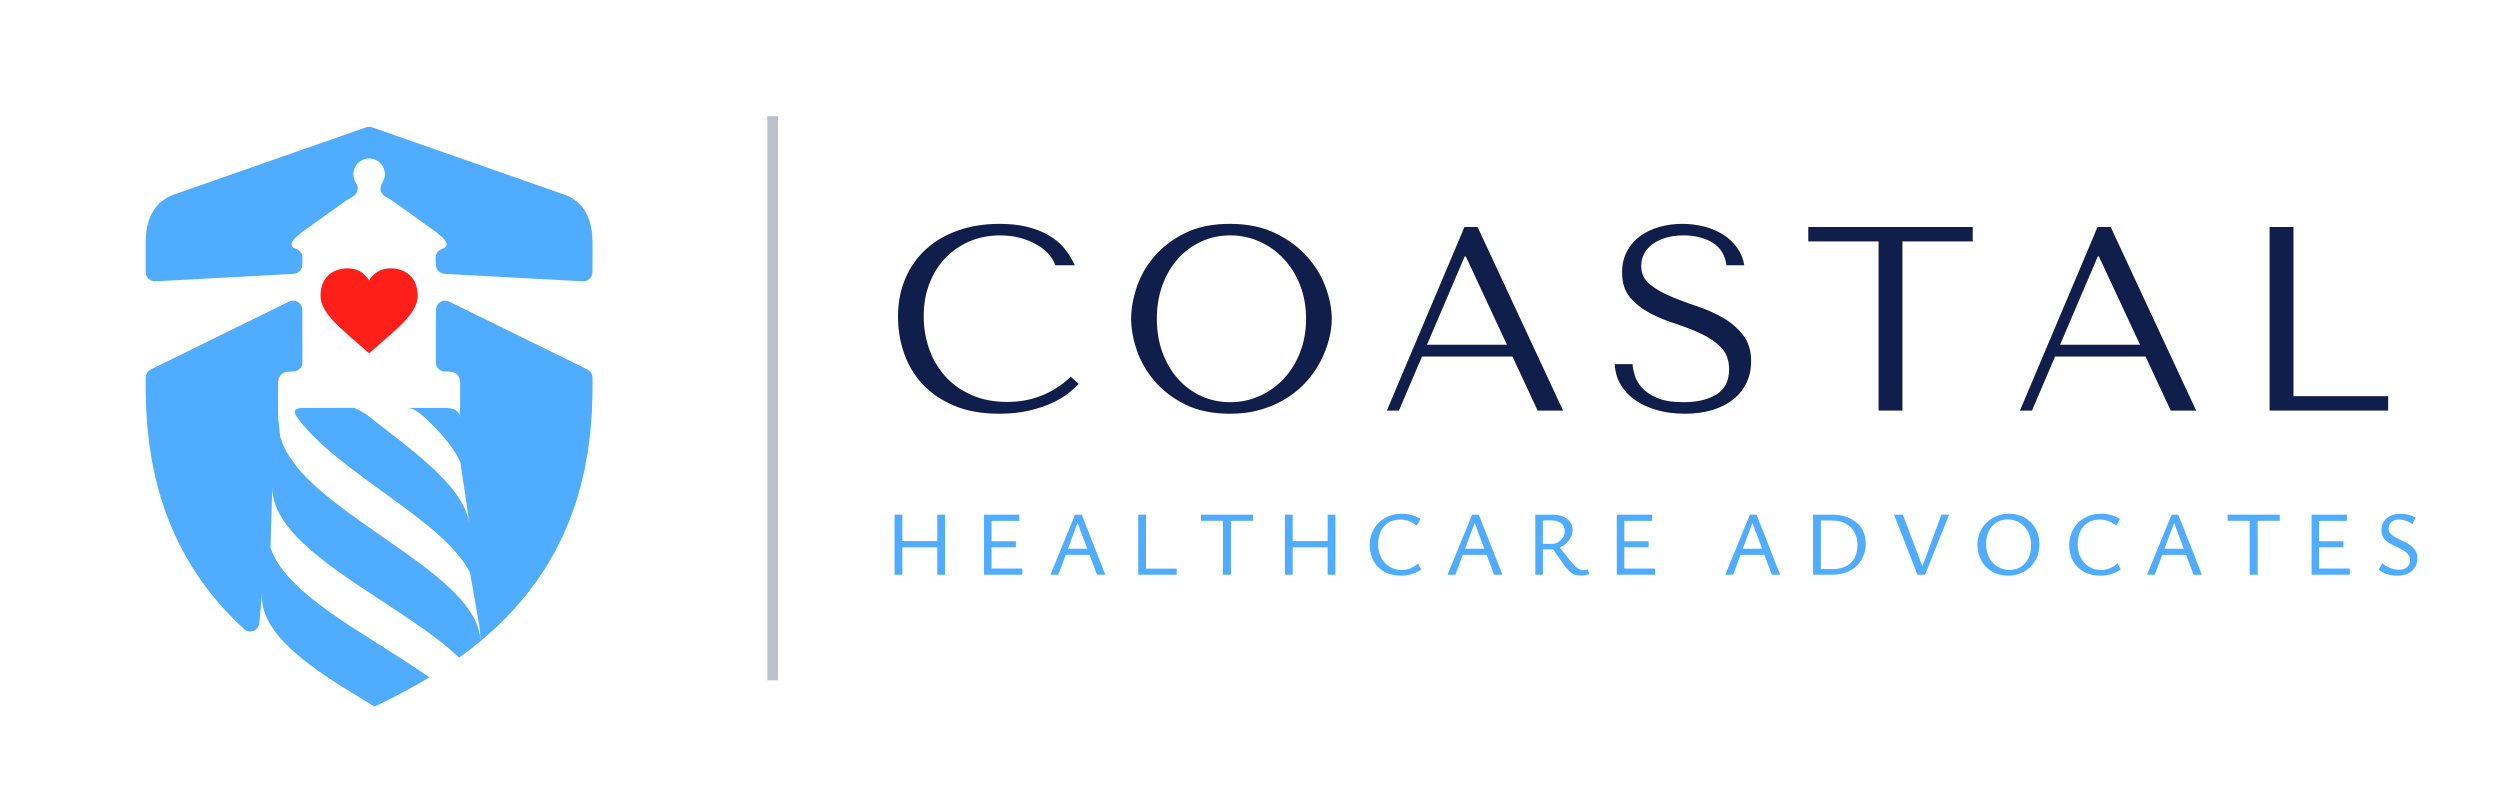
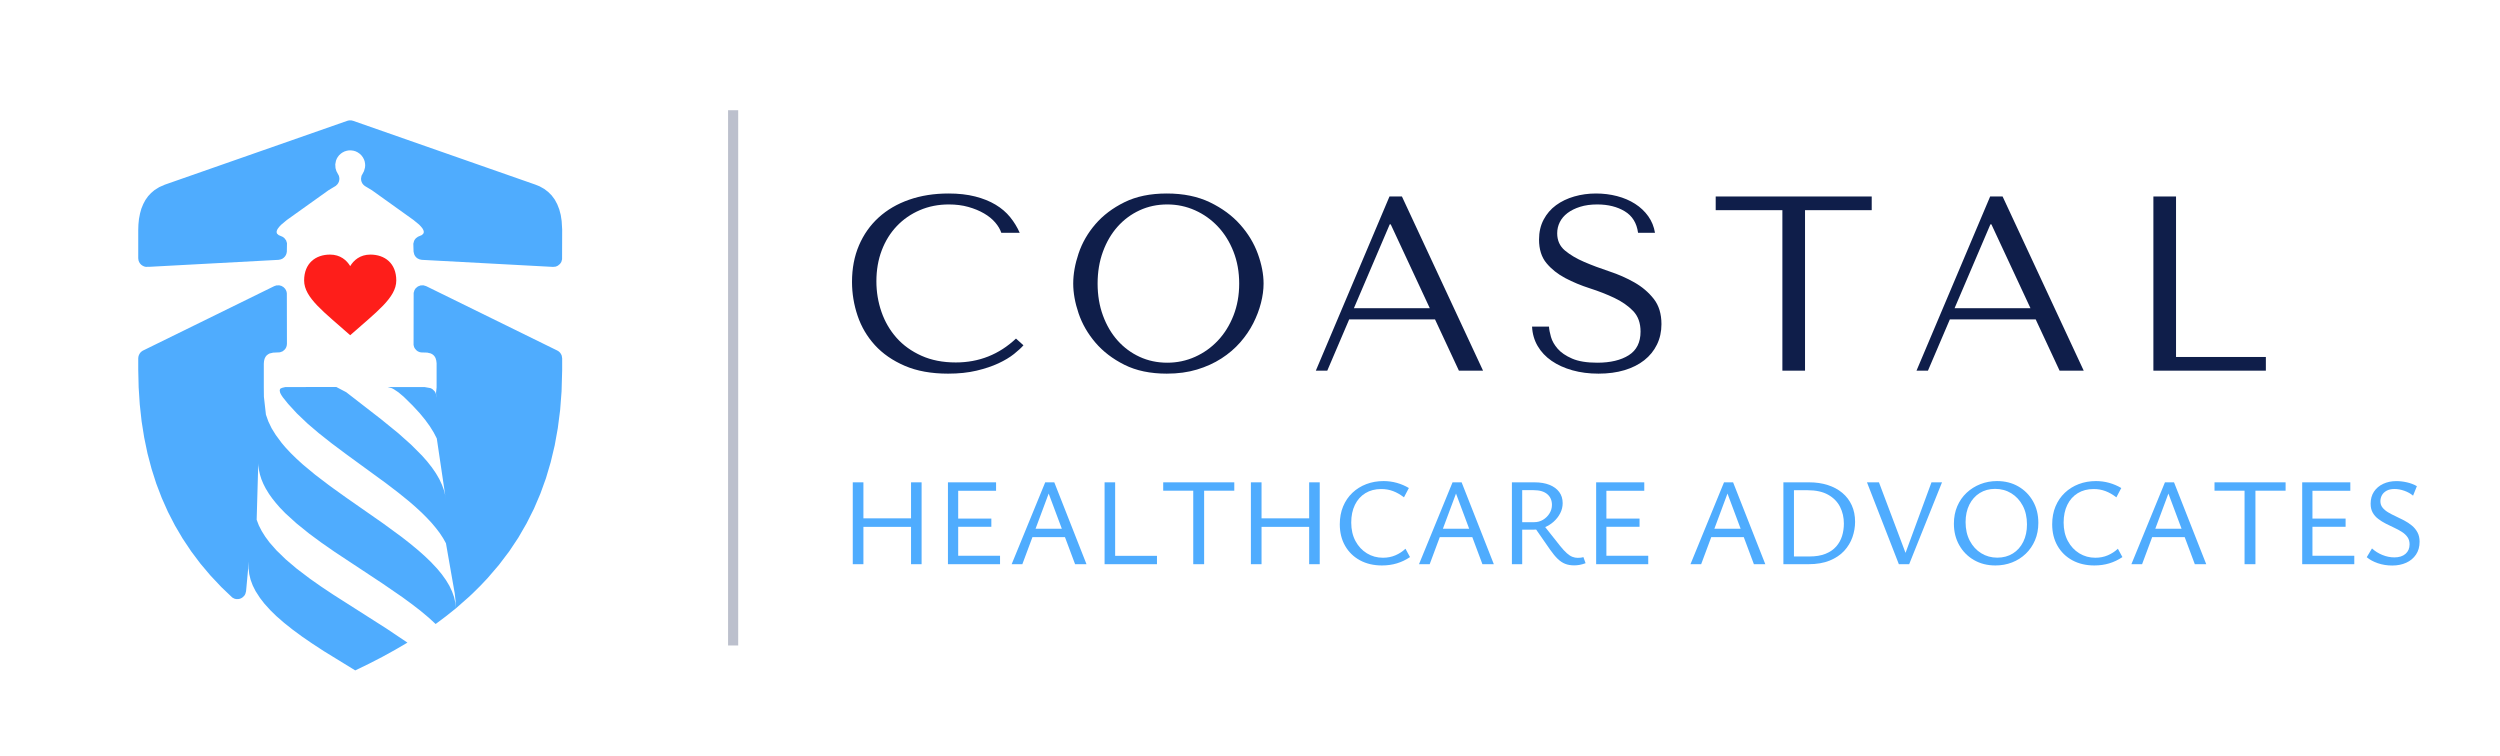
- <svg xmlns="http://www.w3.org/2000/svg" viewBox="0 0 257.38 82.00" width="257.38" height="82.00" role="img" aria-label="Coastal Healthcare Advocates">
+ <svg xmlns="http://www.w3.org/2000/svg" viewBox="0 0 271.27 82.00" width="271.27" height="82.00" role="img" aria-label="Coastal Healthcare Advocates">
  <g transform="translate(8.000 8.000) scale(0.5)">
    <path d="M 16.47 41.9 L 44.45 40.39 L 44.94 40.29 L 45.29 40.14 L 45.59 39.92 L 45.85 39.65 L 46.05 39.33 L 46.18 38.98 L 46.25 38.61 L 46.28 36.76 L 46.09 36.17 L 45.71 35.67 L 45.31 35.38 L 44.47 35.02 L 44.14 34.73 L 44.05 34.52 L 44.03 34.26 L 44.1 33.99 L 44.24 33.7 L 44.56 33.26 L 45.01 32.78 L 46.24 31.75 L 55.33 25.26 L 56.83 24.36 L 57.2 24.02 L 57.41 23.72 L 57.56 23.38 L 57.64 23.01 L 57.65 22.64 L 57.55 22.16 L 57.01 21.15 L 56.81 20.48 L 56.76 19.67 L 56.91 18.88 L 57.09 18.43 L 57.3 18.07 L 57.59 17.69 L 57.96 17.35 L 58.3 17.11 L 58.74 16.88 L 59.2 16.73 L 59.61 16.65 L 60.11 16.63 L 60.69 16.7 L 61.17 16.84 L 61.62 17.06 L 62.04 17.35 L 62.41 17.69 L 62.76 18.16 L 62.99 18.6 L 63.13 18.99 L 63.22 19.47 L 63.25 19.88 L 63.21 20.36 L 62.99 21.15 L 62.45 22.16 L 62.35 22.77 L 62.38 23.14 L 62.48 23.5 L 62.65 23.83 L 62.89 24.12 L 63.17 24.36 L 64.72 25.29 L 73.72 31.73 L 74.95 32.74 L 75.35 33.16 L 75.7 33.6 L 75.88 33.94 L 75.96 34.22 L 75.96 34.45 L 75.87 34.7 L 75.53 35.02 L 74.69 35.38 L 74.29 35.67 L 74.04 35.96 L 73.86 36.28 L 73.7 36.89 L 73.75 38.61 L 73.9 39.22 L 74.07 39.55 L 74.31 39.84 L 74.61 40.08 L 75.06 40.29 L 75.55 40.39 L 104 41.92 L 104.61 41.86 L 105.06 41.66 L 105.53 41.27 L 105.81 40.86 L 105.98 40.27 L 106 33.8 L 105.89 31.97 L 105.69 30.65 L 105.37 29.44 L 104.94 28.34 L 104.38 27.3 L 103.72 26.41 L 102.96 25.65 L 102.09 24.99 L 101.11 24.44 L 100.17 24.06 L 60.63 10.22 L 60.26 10.13 L 59.74 10.13 L 59.37 10.22 L 19.76 24.08 L 18.56 24.61 L 17.55 25.24 L 16.79 25.88 L 16.14 26.58 L 15.56 27.4 L 15.09 28.28 L 14.68 29.28 L 14.39 30.32 L 14.16 31.51 L 14.04 32.72 L 14 33.9 L 14 40.03 L 14.06 40.51 L 14.19 40.86 L 14.39 41.18 L 14.64 41.45 L 14.94 41.66 L 15.27 41.82 L 15.63 41.91 L 16.47 41.9 Z M 69.53 68.51 L 70.47 69.14 L 71.6 70.09 L 73.53 71.99 L 75.11 73.7 L 76.26 75.1 L 77.27 76.49 L 78.1 77.82 L 78.79 79.15 L 80.8 92.7 L 80.61 91.45 L 80.33 90.34 L 79.92 89.23 L 79.33 87.96 L 78.59 86.69 L 77.72 85.43 L 76.72 84.16 L 75.6 82.89 L 73.24 80.52 L 70.39 77.98 L 66.69 74.97 L 59.13 69.11 L 56.982 67.982 L 45.92 68 L 45.25 68.16 L 44.88 68.32 L 44.76 68.48 L 44.7 68.79 L 44.81 69.27 L 45.06 69.74 L 45.38 70.22 L 46.52 71.64 L 48.41 73.7 L 50.74 75.92 L 53.15 77.98 L 55.96 80.2 L 59.13 82.57 L 67.82 88.91 L 70.51 90.97 L 72.66 92.71 L 74.13 93.98 L 75.51 95.25 L 76.62 96.36 L 77.66 97.47 L 78.59 98.58 L 79.43 99.68 L 80.16 100.79 L 80.78 101.9 L 82.6 112.3 L 82.67 112.66 L 82.852 114.244 L 82.944 116.015 L 85.69 113.6 L 86.52 112.83 L 88.21 111.16 L 89.8 109.48 L 92.27 106.6 L 94.53 103.62 L 96.49 100.67 L 98.28 97.57 L 99.88 94.39 L 101.27 91.13 L 102.48 87.79 L 103.51 84.3 L 104.38 80.65 L 105.05 76.93 L 105.56 72.97 L 105.87 68.92 L 106 64.31 L 106 61.77 L 105.9 61.16 L 105.74 60.82 L 105.53 60.52 L 105.25 60.26 L 104.94 60.07 L 76.49 46.1 L 75.9 45.92 L 75.28 45.94 L 74.7 46.16 L 74.22 46.55 L 73.95 46.96 L 73.77 47.56 L 73.75 58.85 L 73.87 59.33 L 74.05 59.65 L 74.38 60.03 L 74.68 60.25 L 75.02 60.4 L 75.38 60.48 L 76.72 60.52 L 77.44 60.69 L 77.78 60.85 L 78.1 61.1 L 78.33 61.37 L 78.52 61.71 L 78.68 62.26 L 78.75 62.83 L 78.75 68.08 L 78.62 69.31 L 78.72 69.97 L 78.73 70.09 L 78.74 70.28 L 78.64 69.58 L 78.47 69.14 L 78.3 68.89 L 77.83 68.44 L 77.48 68.25 L 77.22 68.19 L 76.14 68 L 68.13 68 L 69.05 68.25 L 69.53 68.51 Z M 14 64.21 L 14.09 68.05 L 14.33 71.76 L 14.73 75.42 L 15.29 78.94 L 16.01 82.41 L 16.89 85.74 L 17.91 88.94 L 19.11 92.08 L 20.45 95.09 L 21.97 98.04 L 23.63 100.86 L 25.47 103.62 L 27.49 106.31 L 29.65 108.87 L 32.05 111.42 L 34.41 113.67 L 34.85 113.91 L 35.21 114 L 35.7 114.01 L 36.07 113.94 L 36.41 113.79 L 36.72 113.58 L 37.06 113.22 L 37.24 112.9 L 37.4 112.3 L 37.99 105.89 L 37.95 107.37 L 38.09 108.6 L 38.39 109.83 L 38.85 111.06 L 39.47 112.29 L 40.42 113.76 L 41.37 114.99 L 42.71 116.47 L 43.97 117.7 L 45.66 119.17 L 47.52 120.65 L 49.53 122.13 L 51.67 123.6 L 54.3 125.32 L 61.09 129.49 L 64.12 128.02 L 66.99 126.54 L 69.73 125.03 L 72.42 123.46 L 67.86 120.4 L 56.28 113.02 L 53.7 111.3 L 51.25 109.58 L 48.34 107.37 L 46.02 105.4 L 43.99 103.43 L 42.48 101.71 L 41.57 100.48 L 40.8 99.25 L 40.17 98.02 L 39.7 96.79 L 40.09 83.08 L 40.03 84.06 L 40.07 85.05 L 40.2 86.03 L 40.42 87.01 L 40.73 88 L 41.14 88.98 L 41.64 89.97 L 42.39 91.2 L 43.09 92.18 L 43.87 93.16 L 44.73 94.15 L 45.92 95.38 L 48.35 97.59 L 51.1 99.81 L 53.76 101.77 L 56.59 103.74 L 67.01 110.63 L 71.3 113.58 L 73.32 115.06 L 75.23 116.53 L 77 118.01 L 78.54 119.42 L 80.77 117.75 L 82.944 116.015 L 82.81 114.81 L 82.54 113.58 L 82.1 112.35 L 81.52 111.12 L 80.78 109.89 L 79.9 108.66 L 78.89 107.43 L 77.51 105.96 L 76.23 104.73 L 74.85 103.5 L 73.07 102.02 L 71.18 100.54 L 67.15 97.59 L 59.04 91.93 L 55.61 89.47 L 52.38 87.01 L 49.72 84.8 L 48.37 83.57 L 47.11 82.34 L 45.96 81.11 L 45.13 80.13 L 43.85 78.4 L 42.94 76.93 L 42.23 75.45 L 41.71 73.98 L 41.27 70.09 L 41.25 68.06 L 41.25 62.94 L 41.3 62.35 L 41.42 61.86 L 41.61 61.46 L 41.84 61.16 L 42.16 60.9 L 42.5 60.71 L 43.27 60.53 L 44.74 60.46 L 45.32 60.25 L 45.71 59.94 L 45.95 59.66 L 46.13 59.33 L 46.23 58.97 L 46.27 58.6 L 46.25 47.68 L 46.19 47.31 L 46.05 46.96 L 45.86 46.65 L 45.51 46.3 L 45.08 46.05 L 44.6 45.92 L 43.98 45.94 L 43.51 46.1 L 14.95 60.12 L 14.65 60.34 L 14.39 60.61 L 14.15 61.04 L 14.04 61.4 L 14 61.77 L 14 64.21 Z" fill="#4FACFE" />
    <g transform="translate(0 3.0) translate(60 30) scale(1.25) translate(-60 -30)">
      <path d="M60 49 C55.5 45 52 42.5 52 39.5 C52 36.5 54 35 56.5 35 C58.3 35 59.4 36 60 37 C60.6 36 61.7 35 63.5 35 C66 35 68 36.5 68 39.5 C68 42.5 64.5 45 60 49 Z" fill="#FE1E1A" />
    </g>
  </g>
  <rect x="79.000" y="11.960" width="1.1" height="58.080" fill="#0F1E4A" opacity="0.28" />
  <g fill="#0F1E4A">
-     <path transform="translate(91.1 42.27) scale(0.027 -0.027)" d="M709 129Q607 33 467 33Q389 33 329.0 60.0Q269 87 229.0 132.0Q189 177 168.5 236.0Q148 295 148 359Q148 427 169.5 483.5Q191 540 230.0 581.0Q269 622 322.5 645.0Q376 668 439 668Q482 668 517.5 658.0Q553 648 580.5 632.0Q608 616 625.5 595.5Q643 575 650 554H724Q709 588 685.5 617.0Q662 646 627.0 667.0Q592 688 545.0 700.0Q498 712 438 712Q351 712 279.5 687.0Q208 662 157.0 615.5Q106 569 78.0 503.5Q50 438 50 357Q50 287 72.5 220.5Q95 154 142.0 102.5Q189 51 262.0 19.5Q335 -12 436 -12Q500 -12 550.5 0.0Q601 12 638.5 29.5Q676 47 701.0 67.0Q726 87 739 102Z" />
-     <path transform="translate(115.103 42.27) scale(0.027 -0.027)" d="M50 350Q50 294 71.5 230.5Q93 167 139.0 113.0Q185 59 256.0 23.5Q327 -12 426 -12Q493 -12 547.5 4.5Q602 21 645.5 49.0Q689 77 721.0 113.5Q753 150 773.5 190.5Q794 231 804.5 272.0Q815 313 815 350Q815 406 792.0 469.5Q769 533 721.0 587.0Q673 641 599.5 676.5Q526 712 426 712Q327 712 256.0 677.0Q185 642 139.0 588.5Q93 535 71.5 471.0Q50 407 50 350ZM148 350Q148 420 169.5 478.5Q191 537 228.5 579.0Q266 621 317.0 644.5Q368 668 428 668Q487 668 539.5 644.5Q592 621 631.5 579.0Q671 537 694.0 478.5Q717 420 717 350Q717 280 694.0 221.5Q671 163 631.5 121.0Q592 79 539.5 55.5Q487 32 428 32Q368 32 317.0 55.5Q266 79 228.5 121.0Q191 163 169.5 221.5Q148 280 148 350Z" />
-     <path transform="translate(141.968 42.27) scale(0.027 -0.027)" d="M509 206 605 0H702L376 700H326L30 0H76L164 206ZM488 251H183L327 588H331Z" />
-     <path transform="translate(165.242 42.27) scale(0.027 -0.027)" d="M37 177Q39 134 59.5 99.0Q80 64 115.5 39.5Q151 15 199.0 1.5Q247 -12 304 -12Q362 -12 408.5 2.0Q455 16 488.0 42.0Q521 68 539.0 105.0Q557 142 557 187Q557 249 526.0 288.5Q495 328 448.5 354.5Q402 381 347.5 399.0Q293 417 246.5 437.0Q200 457 169.0 483.0Q138 509 138 552Q138 576 148.5 597.0Q159 618 179.5 633.5Q200 649 230.0 658.5Q260 668 299 668Q364 668 409.5 640.5Q455 613 463 554H531Q525 591 504.0 620.5Q483 650 451.0 670.5Q419 691 378.5 701.5Q338 712 294 712Q248 712 206.5 700.0Q165 688 133.5 665.0Q102 642 83.5 607.0Q65 572 65 527Q65 468 95.0 432.0Q125 396 170.5 372.0Q216 348 269.0 331.0Q322 314 367.5 292.5Q413 271 443.0 240.0Q473 209 473 157Q473 92 425.5 62.0Q378 32 299 32Q236 32 198.0 48.5Q160 65 140.0 88.0Q120 111 113.0 135.5Q106 160 105 177Z" />
-     <path transform="translate(185.627 42.27) scale(0.027 -0.027)" d="M379 0V645H647V700H20V645H288V0Z" />
-     <path transform="translate(207.146 42.27) scale(0.027 -0.027)" d="M509 206 605 0H702L376 700H326L30 0H76L164 206ZM488 251H183L327 588H331Z" />
-     <path transform="translate(230.42 42.27) scale(0.027 -0.027)" d="M120 0V700H211V55H572V0Z" />
+     <path transform="translate(91.1 40.22) scale(0.027 -0.027)" d="M709 129Q607 33 467 33Q389 33 329.0 60.0Q269 87 229.0 132.0Q189 177 168.5 236.0Q148 295 148 359Q148 427 169.5 483.5Q191 540 230.0 581.0Q269 622 322.5 645.0Q376 668 439 668Q482 668 517.5 658.0Q553 648 580.5 632.0Q608 616 625.5 595.5Q643 575 650 554H724Q709 588 685.5 617.0Q662 646 627.0 667.0Q592 688 545.0 700.0Q498 712 438 712Q351 712 279.5 687.0Q208 662 157.0 615.5Q106 569 78.0 503.5Q50 438 50 357Q50 287 72.5 220.5Q95 154 142.0 102.5Q189 51 262.0 19.5Q335 -12 436 -12Q500 -12 550.5 0.0Q601 12 638.5 29.5Q676 47 701.0 67.0Q726 87 739 102Z" />
+     <path transform="translate(115.103 40.22) scale(0.027 -0.027)" d="M50 350Q50 294 71.5 230.5Q93 167 139.0 113.0Q185 59 256.0 23.5Q327 -12 426 -12Q493 -12 547.5 4.5Q602 21 645.5 49.0Q689 77 721.0 113.5Q753 150 773.5 190.5Q794 231 804.5 272.0Q815 313 815 350Q815 406 792.0 469.5Q769 533 721.0 587.0Q673 641 599.5 676.5Q526 712 426 712Q327 712 256.0 677.0Q185 642 139.0 588.5Q93 535 71.5 471.0Q50 407 50 350ZM148 350Q148 420 169.5 478.5Q191 537 228.5 579.0Q266 621 317.0 644.5Q368 668 428 668Q487 668 539.5 644.5Q592 621 631.5 579.0Q671 537 694.0 478.5Q717 420 717 350Q717 280 694.0 221.5Q671 163 631.5 121.0Q592 79 539.5 55.5Q487 32 428 32Q368 32 317.0 55.5Q266 79 228.5 121.0Q191 163 169.5 221.5Q148 280 148 350Z" />
+     <path transform="translate(141.968 40.22) scale(0.027 -0.027)" d="M509 206 605 0H702L376 700H326L30 0H76L164 206ZM488 251H183L327 588H331Z" />
+     <path transform="translate(165.242 40.22) scale(0.027 -0.027)" d="M37 177Q39 134 59.5 99.0Q80 64 115.5 39.5Q151 15 199.0 1.5Q247 -12 304 -12Q362 -12 408.5 2.0Q455 16 488.0 42.0Q521 68 539.0 105.0Q557 142 557 187Q557 249 526.0 288.5Q495 328 448.5 354.5Q402 381 347.5 399.0Q293 417 246.5 437.0Q200 457 169.0 483.0Q138 509 138 552Q138 576 148.5 597.0Q159 618 179.5 633.5Q200 649 230.0 658.5Q260 668 299 668Q364 668 409.5 640.5Q455 613 463 554H531Q525 591 504.0 620.5Q483 650 451.0 670.5Q419 691 378.5 701.5Q338 712 294 712Q248 712 206.5 700.0Q165 688 133.5 665.0Q102 642 83.5 607.0Q65 572 65 527Q65 468 95.0 432.0Q125 396 170.5 372.0Q216 348 269.0 331.0Q322 314 367.5 292.5Q413 271 443.0 240.0Q473 209 473 157Q473 92 425.5 62.0Q378 32 299 32Q236 32 198.0 48.5Q160 65 140.0 88.0Q120 111 113.0 135.5Q106 160 105 177Z" />
+     <path transform="translate(185.627 40.22) scale(0.027 -0.027)" d="M379 0V645H647V700H20V645H288V0Z" />
+     <path transform="translate(207.146 40.22) scale(0.027 -0.027)" d="M509 206 605 0H702L376 700H326L30 0H76L164 206ZM488 251H183L327 588H331Z" />
+     <path transform="translate(230.42 40.22) scale(0.027 -0.027)" d="M120 0V700H211V55H572V0Z" />
  </g>
  <g fill="#4FACFE">
-     <path transform="translate(91.1 59.17) scale(0.0094 -0.0094)" d="M574.426 0V658H659.358V0ZM106.071 0V658H191.645V0ZM133.643 300.07V368.573H632.5V300.07Z" />
-     <path transform="translate(100.312 59.17) scale(0.0094 -0.0094)" d="M524.786 0H106.071V658H492.929V590.141H188.431V67.859H524.786ZM133.643 300.713V366.644H454.929V300.713Z" />
-     <path transform="translate(107.7756 59.17) scale(0.0094 -0.0094)" d="M548.997 0 320.213 611.999H353.143L125.145 0H39.213L308.856 658H381.858L640.715 0ZM157.642 217.783 182.214 285H475.856L511.715 217.783Z" />
-     <path transform="translate(116.1886 59.17) scale(0.0094 -0.0094)" d="M106.071 0V658H191.002V0ZM134 0V67.217H527.215V0Z" />
-     <path transform="translate(123.3796 59.17) scale(0.0094 -0.0094)" d="M268.712 0V658H356.216V0ZM27.286 590.783V658H598.642V590.783Z" />
-     <path transform="translate(131.285 59.17) scale(0.0094 -0.0094)" d="M574.426 0V658H659.358V0ZM106.071 0V658H191.645V0ZM133.643 300.07V368.573H632.5V300.07Z" />
-     <path transform="translate(140.497 59.17) scale(0.0094 -0.0094)" d="M394.714 -10.143Q294.143 -10.143 217.678 31.357Q141.214 72.857 98.393 147.535Q55.571 222.214 55.571 320.571Q55.571 400.286 82.286 464.357Q109 528.429 157.036 573.929Q205.072 619.429 269 643.786Q332.929 668.143 407.643 668.143Q462.072 668.143 513.572 653.822Q565.072 639.5 610.858 612.286L571.428 537.426Q528.214 570.712 483.999 587.426Q439.785 604.141 388.857 604.141Q315.358 604.141 261.037 570.82Q206.716 537.499 177.145 476.856Q147.574 416.214 147.574 334.715Q147.574 249.644 181.681 186.144Q215.788 122.644 273.68 87.287Q331.573 51.93 402.429 51.93Q456.929 51.93 502.714 71.502Q548.5 91.074 583.499 124.359L620.072 57.214Q570.215 23.571 514.286 6.714Q458.357 -10.143 394.714 -10.143Z" />
-     <path transform="translate(148.6562 59.17) scale(0.0094 -0.0094)" d="M548.997 0 320.213 611.999H353.143L125.145 0H39.213L308.856 658H381.858L640.715 0ZM157.642 217.783 182.214 285H475.856L511.715 217.783Z" />
-     <path transform="translate(157.0692 59.17) scale(0.0094 -0.0094)" d="M106 0V658H287.857Q357.357 658 408.036 637.786Q458.715 617.571 486.358 580.25Q514.001 542.928 514.001 490.714Q514.001 448.285 494.394 409.857Q474.786 371.428 441.465 341.607Q408.144 311.785 365.322 294.571Q322.501 277.357 275.286 277.357H137.643V337.786H285.786Q324 337.786 356.036 356.929Q388.071 376.072 407.964 408.071Q427.856 440.071 427.856 476.571Q427.856 531.214 390.035 563.142Q352.214 595.07 280.786 595.07H188.715V0ZM606.285 -9.429Q565.856 -9.429 534.356 2.857Q502.856 15.143 474.107 42.893Q445.357 70.643 412.643 117.357L286.5 299.071L354.072 323.072L493.358 147Q523.644 109.357 547.358 88.358Q571.072 67.358 592.286 59.215Q613.5 51.072 634.571 51.072Q642.928 51.072 655.607 52.072Q668.285 53.072 680.643 57.072L698.214 8.072Q671.714 -1.786 649.535 -5.607Q627.357 -9.429 606.285 -9.429Z" />
-     <path transform="translate(165.454 59.17) scale(0.0094 -0.0094)" d="M524.786 0H106.071V658H492.929V590.141H188.431V67.859H524.786ZM133.643 300.713V366.644H454.929V300.713Z" />
-     <path transform="translate(177.251 59.17) scale(0.0094 -0.0094)" d="M548.997 0 320.213 611.999H353.143L125.145 0H39.213L308.856 658H381.858L640.715 0ZM157.642 217.783 182.214 285H475.856L511.715 217.783Z" />
-     <path transform="translate(185.664 59.17) scale(0.0094 -0.0094)" d="M106.071 0V658H313Q394.857 658 462.714 636.25Q530.571 614.5 579.857 573.215Q629.143 531.929 655.75 473.215Q682.357 414.501 682.357 340.572Q682.357 278.072 661.143 217.286Q639.929 156.501 594.929 107.465Q549.929 58.429 478.607 29.214Q407.285 0 307.428 0ZM191.002 62.074H314.499Q391.428 62.074 444.677 83.538Q497.927 105.002 530.498 142.252Q563.069 179.501 577.676 226.715Q592.282 273.929 592.282 326.428Q592.282 400.142 561.497 460.892Q530.712 521.641 466.141 558.141Q401.57 594.641 299.499 594.641H191.002Z" />
-     <path transform="translate(194.6222 59.17) scale(0.0094 -0.0094)" d="M296.141 0 39.928 658H136.146L376.501 20.143H323.785L558.354 658H643L379.072 0Z" />
-     <path transform="translate(203.0634 59.17) scale(0.0094 -0.0094)" d="M389.285 -10.143Q292.643 -10.143 217.285 33.178Q141.928 76.5 98.75 152.643Q55.571 228.786 55.571 325.428Q55.571 402.572 82.5 465.679Q109.428 528.786 157.5 573.786Q205.572 618.786 268.179 643.465Q330.786 668.143 402.5 668.143Q498.857 668.143 573.714 624.822Q648.572 581.5 691.429 505.857Q734.286 430.214 734.286 332.572Q734.286 255.428 707.357 192.321Q680.428 129.214 633 83.893Q585.571 38.571 523.285 14.214Q461 -10.143 389.285 -10.143ZM404.072 52.573Q475.571 52.573 529.463 86.216Q583.355 119.858 613.14 180.179Q642.925 240.5 642.925 319.714Q642.925 406.285 608.961 470.285Q574.997 534.284 517.105 569.855Q459.213 605.427 386.428 605.427Q316.858 605.427 263.287 572.106Q209.716 538.784 179.61 478.464Q149.503 418.143 149.503 338.286Q149.503 252.358 183.467 188.037Q217.431 123.716 275.18 88.145Q332.93 52.573 404.072 52.573Z" />
-     <path transform="translate(212.5104 59.17) scale(0.0094 -0.0094)" d="M394.714 -10.143Q294.143 -10.143 217.678 31.357Q141.214 72.857 98.393 147.535Q55.571 222.214 55.571 320.571Q55.571 400.286 82.286 464.357Q109 528.429 157.036 573.929Q205.072 619.429 269 643.786Q332.929 668.143 407.643 668.143Q462.072 668.143 513.572 653.822Q565.072 639.5 610.858 612.286L571.428 537.426Q528.214 570.712 483.999 587.426Q439.785 604.141 388.857 604.141Q315.358 604.141 261.037 570.82Q206.716 537.499 177.145 476.856Q147.574 416.214 147.574 334.715Q147.574 249.644 181.681 186.144Q215.788 122.644 273.68 87.287Q331.573 51.93 402.429 51.93Q456.929 51.93 502.714 71.502Q548.5 91.074 583.499 124.359L620.072 57.214Q570.215 23.571 514.286 6.714Q458.357 -10.143 394.714 -10.143Z" />
-     <path transform="translate(220.6696 59.17) scale(0.0094 -0.0094)" d="M548.997 0 320.213 611.999H353.143L125.145 0H39.213L308.856 658H381.858L640.715 0ZM157.642 217.783 182.214 285H475.856L511.715 217.783Z" />
-     <path transform="translate(229.0826 59.17) scale(0.0094 -0.0094)" d="M268.712 0V658H356.216V0ZM27.286 590.783V658H598.642V590.783Z" />
-     <path transform="translate(236.988 59.17) scale(0.0094 -0.0094)" d="M524.786 0H106.071V658H492.929V590.141H188.431V67.859H524.786ZM133.643 300.713V366.644H454.929V300.713Z" />
-     <path transform="translate(244.4516 59.17) scale(0.0094 -0.0094)" d="M390.142 159.643Q390.142 193.714 373.356 217.643Q356.571 241.571 328.499 259.535Q300.428 277.499 267.071 292.892Q233.714 308.285 200.249 325.285Q166.785 342.285 138.714 363.499Q110.643 384.714 93.857 414.321Q77.071 443.928 77.071 485.714Q77.071 542.643 104.036 583.214Q131 623.786 177.964 645.821Q224.929 667.857 284.357 667.857Q325.5 667.857 369.929 657.679Q414.357 647.5 448.786 627.143L418.143 550.856Q387.928 576.285 347.321 590.392Q306.714 604.499 269 604.499Q230.143 604.499 204.679 590.142Q179.215 575.785 167.394 553.571Q155.573 531.357 155.573 505.928Q155.573 476.429 172.751 454.893Q189.93 433.357 218.001 416.679Q246.072 400 279.644 384.608Q313.215 369.215 346.679 351.608Q380.144 334 408.215 310.893Q436.286 287.786 453.465 256.108Q470.643 224.429 470.643 180.858Q470.643 119.929 441.572 76.964Q412.5 34 362.929 11.679Q313.357 -10.643 251.143 -10.643Q188.5 -10.643 134.678 7.964Q80.857 26.571 45.857 56.285L88 126.715Q124.215 93.358 172 74.037Q219.786 54.715 267.929 54.715Q325 54.715 357.571 83.179Q390.142 111.643 390.142 159.643Z" />
+     <path transform="translate(91.1 61.22) scale(0.0135 -0.0135)" d="M574.426 0V658H659.358V0ZM106.071 0V658H191.645V0ZM133.643 300.07V368.573H632.5V300.07Z" />
+     <path transform="translate(101.4275 61.22) scale(0.0135 -0.0135)" d="M524.786 0H106.071V658H492.929V590.141H188.431V67.859H524.786ZM133.643 300.713V366.644H454.929V300.713Z" />
+     <path transform="translate(109.244 61.22) scale(0.0135 -0.0135)" d="M548.997 0 320.213 611.999H353.143L125.145 0H39.213L308.856 658H381.858L640.715 0ZM157.642 217.783 182.214 285H475.856L511.715 217.783Z" />
+     <path transform="translate(118.424 61.22) scale(0.0135 -0.0135)" d="M106.071 0V658H191.002V0ZM134 0V67.217H527.215V0Z" />
+     <path transform="translate(125.849 61.22) scale(0.0135 -0.0135)" d="M268.712 0V658H356.216V0ZM27.286 590.783V658H598.642V590.783Z" />
+     <path transform="translate(134.3 61.22) scale(0.0135 -0.0135)" d="M574.426 0V658H659.358V0ZM106.071 0V658H191.645V0ZM133.643 300.07V368.573H632.5V300.07Z" />
+     <path transform="translate(144.6275 61.22) scale(0.0135 -0.0135)" d="M394.714 -10.143Q294.143 -10.143 217.678 31.357Q141.214 72.857 98.393 147.535Q55.571 222.214 55.571 320.571Q55.571 400.286 82.286 464.357Q109 528.429 157.036 573.929Q205.072 619.429 269 643.786Q332.929 668.143 407.643 668.143Q462.072 668.143 513.572 653.822Q565.072 639.5 610.858 612.286L571.428 537.426Q528.214 570.712 483.999 587.426Q439.785 604.141 388.857 604.141Q315.358 604.141 261.037 570.82Q206.716 537.499 177.145 476.856Q147.574 416.214 147.574 334.715Q147.574 249.644 181.681 186.144Q215.788 122.644 273.68 87.287Q331.573 51.93 402.429 51.93Q456.929 51.93 502.714 71.502Q548.5 91.074 583.499 124.359L620.072 57.214Q570.215 23.571 514.286 6.714Q458.357 -10.143 394.714 -10.143Z" />
+     <path transform="translate(153.443 61.22) scale(0.0135 -0.0135)" d="M548.997 0 320.213 611.999H353.143L125.145 0H39.213L308.856 658H381.858L640.715 0ZM157.642 217.783 182.214 285H475.856L511.715 217.783Z" />
+     <path transform="translate(162.623 61.22) scale(0.0135 -0.0135)" d="M106 0V658H287.857Q357.357 658 408.036 637.786Q458.715 617.571 486.358 580.25Q514.001 542.928 514.001 490.714Q514.001 448.285 494.394 409.857Q474.786 371.428 441.465 341.607Q408.144 311.785 365.322 294.571Q322.501 277.357 275.286 277.357H137.643V337.786H285.786Q324 337.786 356.036 356.929Q388.071 376.072 407.964 408.071Q427.856 440.071 427.856 476.571Q427.856 531.214 390.035 563.142Q352.214 595.07 280.786 595.07H188.715V0ZM606.285 -9.429Q565.856 -9.429 534.356 2.857Q502.856 15.143 474.107 42.893Q445.357 70.643 412.643 117.357L286.5 299.071L354.072 323.072L493.358 147Q523.644 109.357 547.358 88.358Q571.072 67.358 592.286 59.215Q613.5 51.072 634.571 51.072Q642.928 51.072 655.607 52.072Q668.285 53.072 680.643 57.072L698.214 8.072Q671.714 -1.786 649.535 -5.607Q627.357 -9.429 606.285 -9.429Z" />
+     <path transform="translate(171.7625 61.22) scale(0.0135 -0.0135)" d="M524.786 0H106.071V658H492.929V590.141H188.431V67.859H524.786ZM133.643 300.713V366.644H454.929V300.713Z" />
+     <path transform="translate(182.9 61.22) scale(0.0135 -0.0135)" d="M548.997 0 320.213 611.999H353.143L125.145 0H39.213L308.856 658H381.858L640.715 0ZM157.642 217.783 182.214 285H475.856L511.715 217.783Z" />
+     <path transform="translate(192.08 61.22) scale(0.0135 -0.0135)" d="M106.071 0V658H313Q394.857 658 462.714 636.25Q530.571 614.5 579.857 573.215Q629.143 531.929 655.75 473.215Q682.357 414.501 682.357 340.572Q682.357 278.072 661.143 217.286Q639.929 156.501 594.929 107.465Q549.929 58.429 478.607 29.214Q407.285 0 307.428 0ZM191.002 62.074H314.499Q391.428 62.074 444.677 83.538Q497.927 105.002 530.498 142.252Q563.069 179.501 577.676 226.715Q592.282 273.929 592.282 326.428Q592.282 400.142 561.497 460.892Q530.712 521.641 466.141 558.141Q401.57 594.641 299.499 594.641H191.002Z" />
+     <path transform="translate(202.043 61.22) scale(0.0135 -0.0135)" d="M296.141 0 39.928 658H136.146L376.501 20.143H323.785L558.354 658H643L379.072 0Z" />
+     <path transform="translate(211.2635 61.22) scale(0.0135 -0.0135)" d="M389.285 -10.143Q292.643 -10.143 217.285 33.178Q141.928 76.5 98.75 152.643Q55.571 228.786 55.571 325.428Q55.571 402.572 82.5 465.679Q109.428 528.786 157.5 573.786Q205.572 618.786 268.179 643.465Q330.786 668.143 402.5 668.143Q498.857 668.143 573.714 624.822Q648.572 581.5 691.429 505.857Q734.286 430.214 734.286 332.572Q734.286 255.428 707.357 192.321Q680.428 129.214 633 83.893Q585.571 38.571 523.285 14.214Q461 -10.143 389.285 -10.143ZM404.072 52.573Q475.571 52.573 529.463 86.216Q583.355 119.858 613.14 180.179Q642.925 240.5 642.925 319.714Q642.925 406.285 608.961 470.285Q574.997 534.284 517.105 569.855Q459.213 605.427 386.428 605.427Q316.858 605.427 263.287 572.106Q209.716 538.784 179.61 478.464Q149.503 418.143 149.503 338.286Q149.503 252.358 183.467 188.037Q217.431 123.716 275.18 88.145Q332.93 52.573 404.072 52.573Z" />
+     <path transform="translate(221.9285 61.22) scale(0.0135 -0.0135)" d="M394.714 -10.143Q294.143 -10.143 217.678 31.357Q141.214 72.857 98.393 147.535Q55.571 222.214 55.571 320.571Q55.571 400.286 82.286 464.357Q109 528.429 157.036 573.929Q205.072 619.429 269 643.786Q332.929 668.143 407.643 668.143Q462.072 668.143 513.572 653.822Q565.072 639.5 610.858 612.286L571.428 537.426Q528.214 570.712 483.999 587.426Q439.785 604.141 388.857 604.141Q315.358 604.141 261.037 570.82Q206.716 537.499 177.145 476.856Q147.574 416.214 147.574 334.715Q147.574 249.644 181.681 186.144Q215.788 122.644 273.68 87.287Q331.573 51.93 402.429 51.93Q456.929 51.93 502.714 71.502Q548.5 91.074 583.499 124.359L620.072 57.214Q570.215 23.571 514.286 6.714Q458.357 -10.143 394.714 -10.143Z" />
+     <path transform="translate(230.744 61.22) scale(0.0135 -0.0135)" d="M548.997 0 320.213 611.999H353.143L125.145 0H39.213L308.856 658H381.858L640.715 0ZM157.642 217.783 182.214 285H475.856L511.715 217.783Z" />
+     <path transform="translate(239.924 61.22) scale(0.0135 -0.0135)" d="M268.712 0V658H356.216V0ZM27.286 590.783V658H598.642V590.783Z" />
+     <path transform="translate(248.375 61.22) scale(0.0135 -0.0135)" d="M524.786 0H106.071V658H492.929V590.141H188.431V67.859H524.786ZM133.643 300.713V366.644H454.929V300.713Z" />
+     <path transform="translate(256.1915 61.22) scale(0.0135 -0.0135)" d="M390.142 159.643Q390.142 193.714 373.356 217.643Q356.571 241.571 328.499 259.535Q300.428 277.499 267.071 292.892Q233.714 308.285 200.249 325.285Q166.785 342.285 138.714 363.499Q110.643 384.714 93.857 414.321Q77.071 443.928 77.071 485.714Q77.071 542.643 104.036 583.214Q131 623.786 177.964 645.821Q224.929 667.857 284.357 667.857Q325.5 667.857 369.929 657.679Q414.357 647.5 448.786 627.143L418.143 550.856Q387.928 576.285 347.321 590.392Q306.714 604.499 269 604.499Q230.143 604.499 204.679 590.142Q179.215 575.785 167.394 553.571Q155.573 531.357 155.573 505.928Q155.573 476.429 172.751 454.893Q189.93 433.357 218.001 416.679Q246.072 400 279.644 384.608Q313.215 369.215 346.679 351.608Q380.144 334 408.215 310.893Q436.286 287.786 453.465 256.108Q470.643 224.429 470.643 180.858Q470.643 119.929 441.572 76.964Q412.5 34 362.929 11.679Q313.357 -10.643 251.143 -10.643Q188.5 -10.643 134.678 7.964Q80.857 26.571 45.857 56.285L88 126.715Q124.215 93.358 172 74.037Q219.786 54.715 267.929 54.715Q325 54.715 357.571 83.179Q390.142 111.643 390.142 159.643Z" />
  </g>
</svg>
